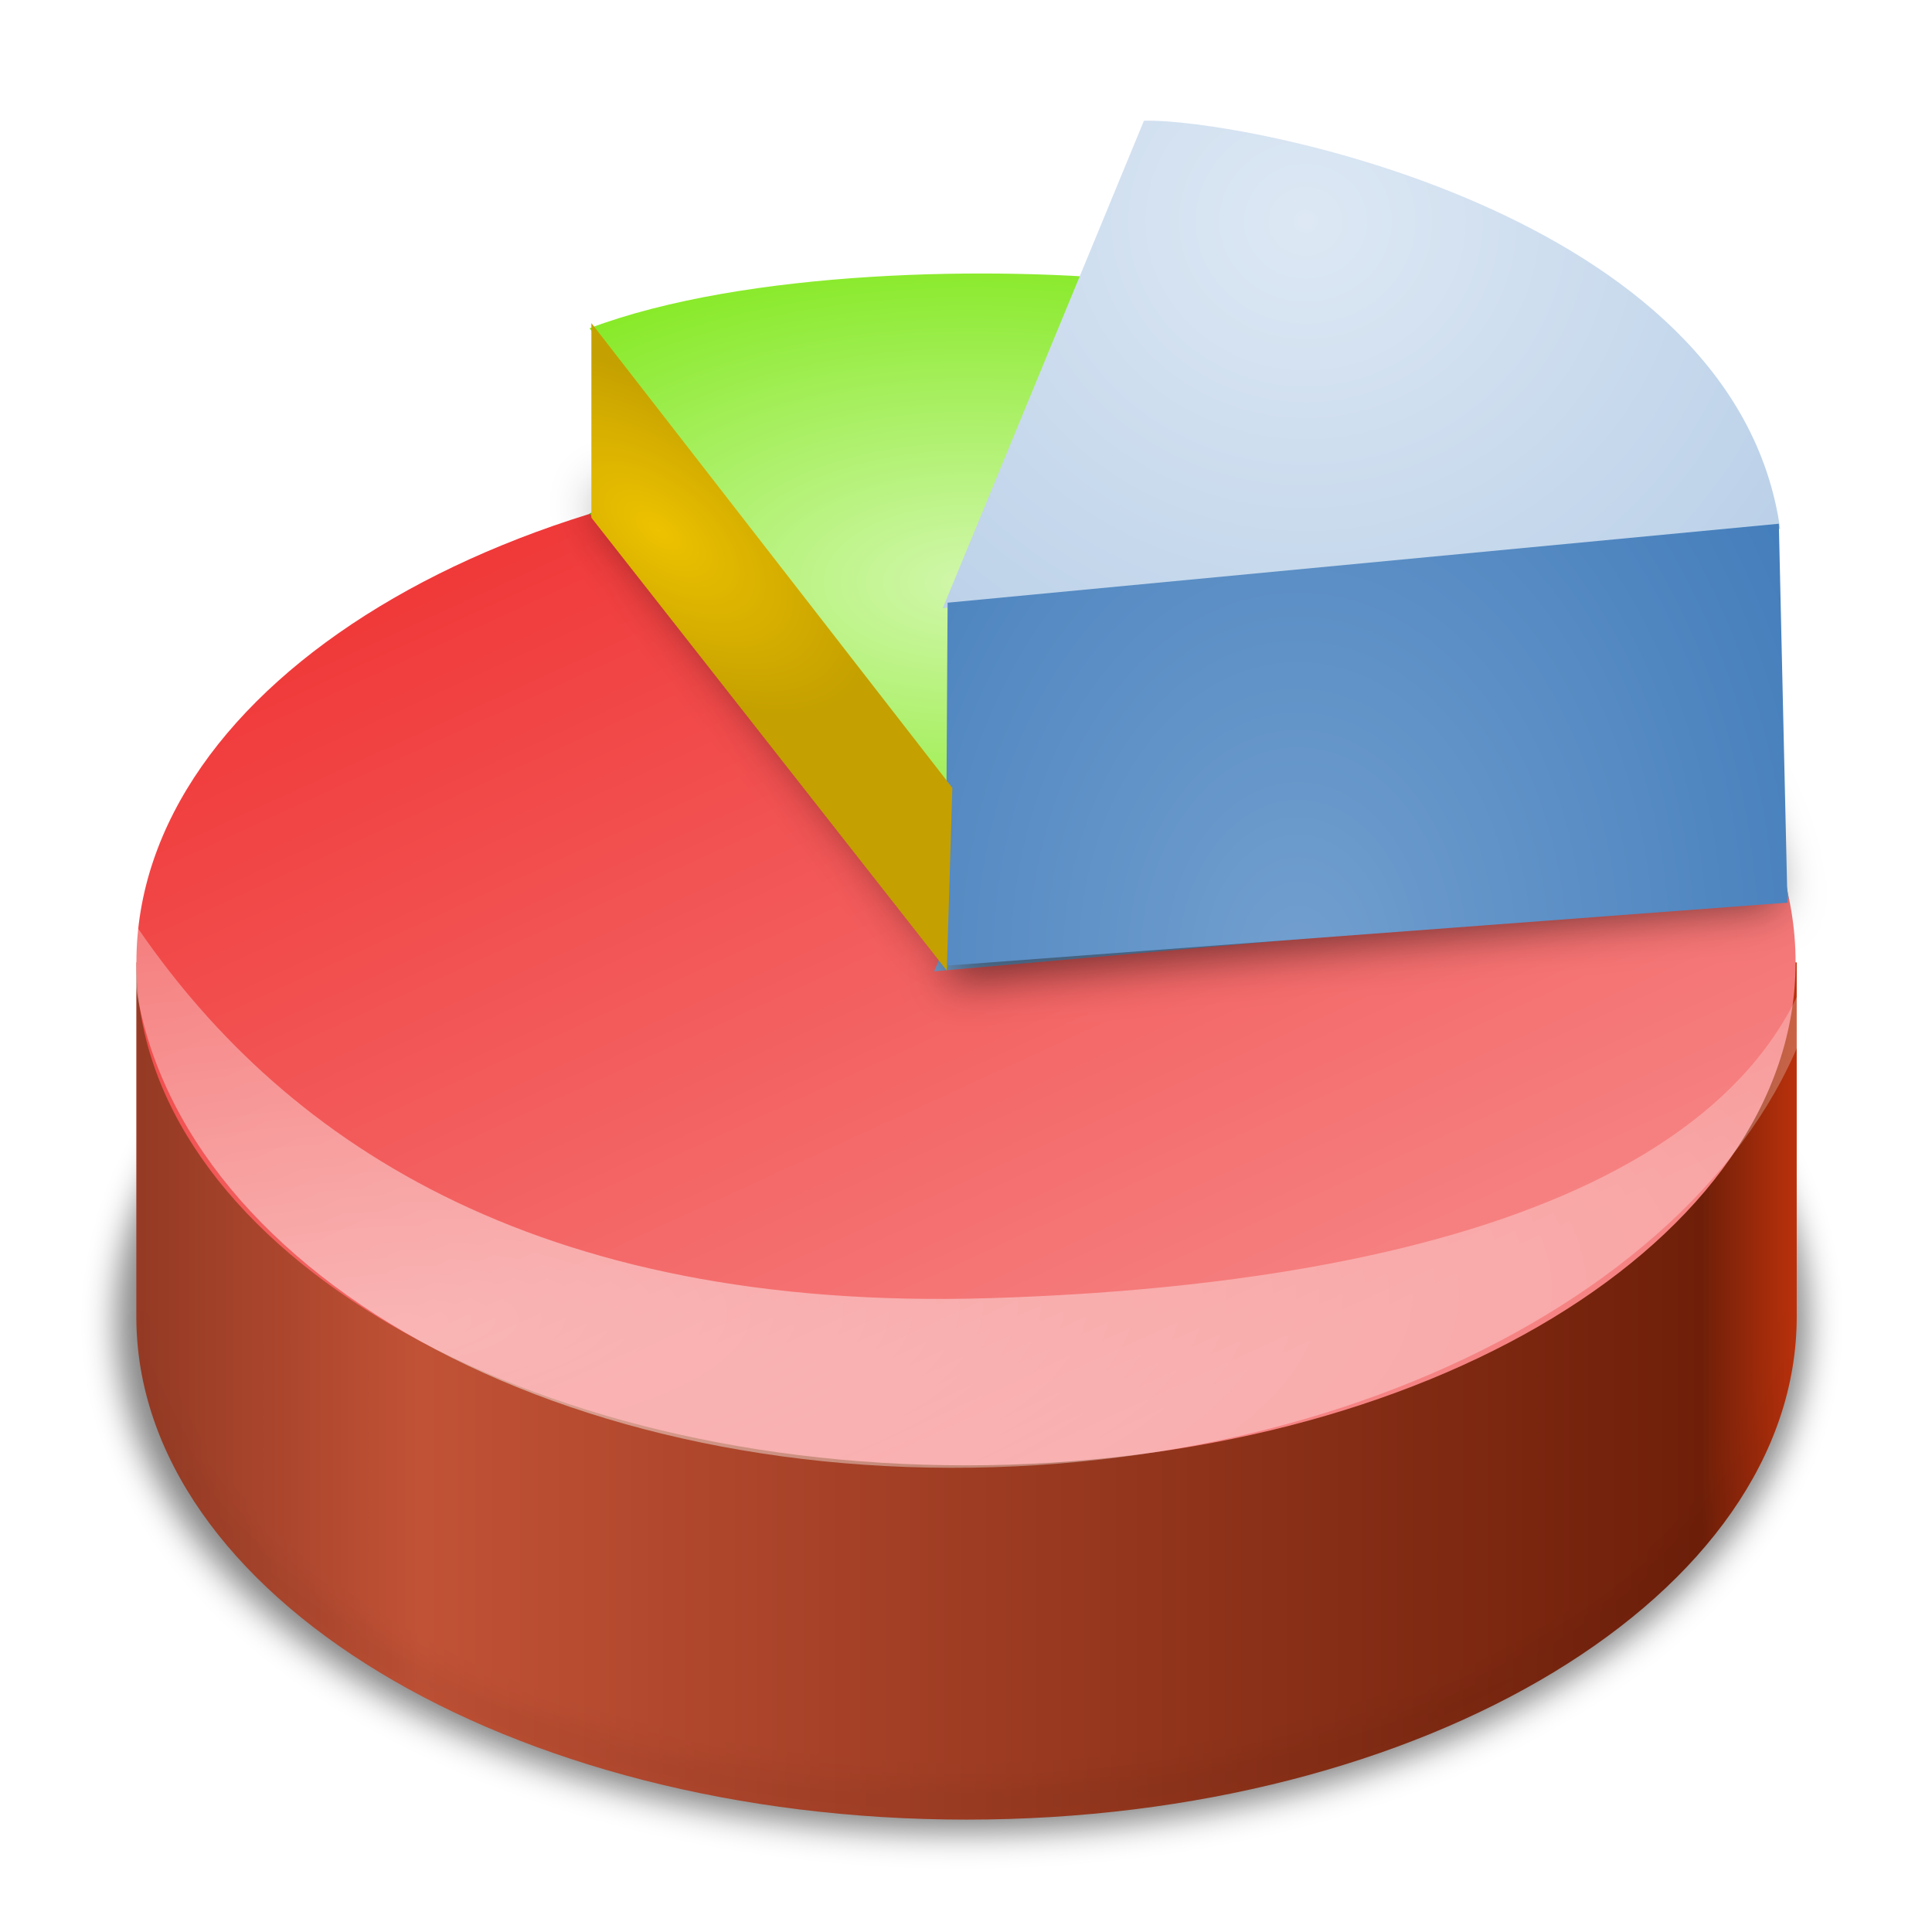
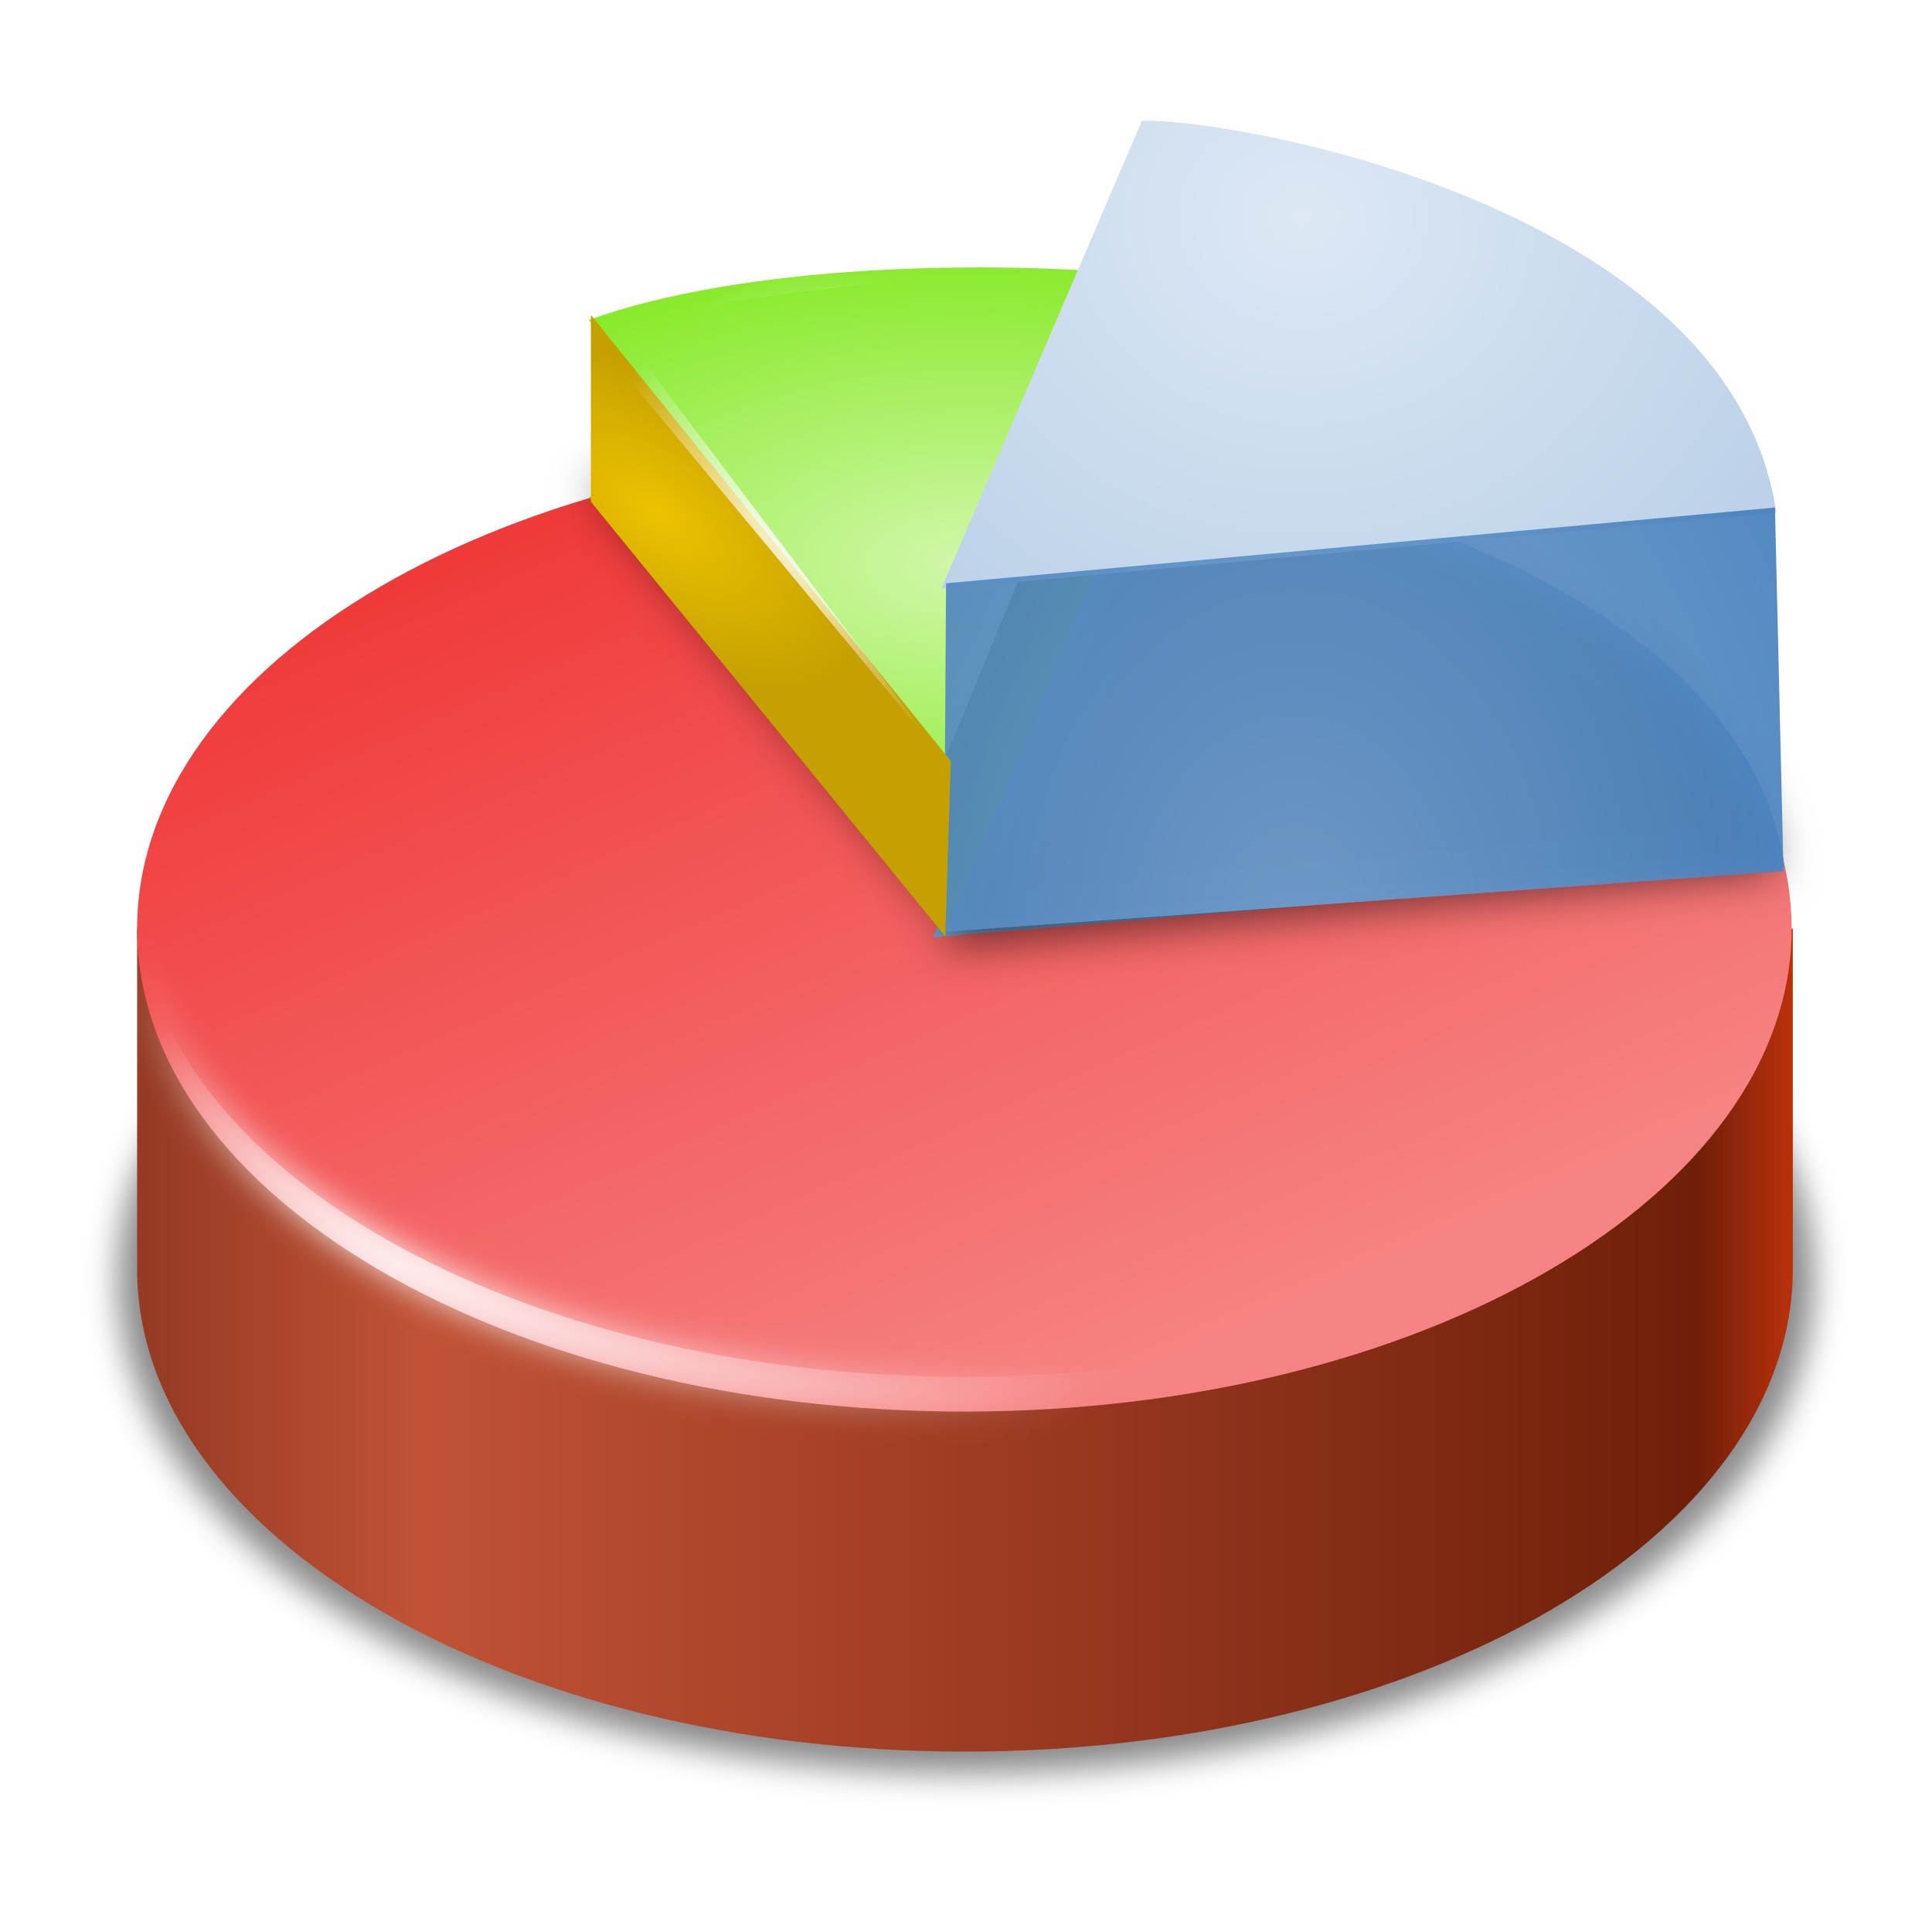
<svg xmlns="http://www.w3.org/2000/svg" xmlns:xlink="http://www.w3.org/1999/xlink" width="22" height="22" id="svg2" version="1.1">
  <defs id="defs4">
    <linearGradient y2="98.883" x2="118.348" y1="81.176" x1="106.025" gradientUnits="userSpaceOnUse" id="linearGradient17659-4">
      <stop id="stop17661-0" style="stop-color:#da4522;stop-opacity:1;" offset="0" />
      <stop offset="0.025" style="stop-color:#953a24;stop-opacity:1;" id="stop17667-4" />
      <stop offset="0.19" style="stop-color:#c15236;stop-opacity:1;" id="stop17665-75" />
      <stop id="stop17669-0" style="stop-color:#6f1f09;stop-opacity:1" offset="0.944" />
      <stop id="stop17663-8" style="stop-color:#ba310b;stop-opacity:1" offset="1" />
    </linearGradient>
    <linearGradient id="linearGradient5257-3">
      <stop style="stop-color:#ef2929;stop-opacity:1;" offset="0" id="stop5259-87" />
      <stop style="stop-color:#f68383;stop-opacity:1;" offset="1" id="stop5261-1" />
    </linearGradient>
    <linearGradient id="linearGradient17864-9">
      <stop style="stop-color:#d1f7ab;stop-opacity:1;" offset="0" id="stop17866-9" />
      <stop style="stop-color:#85e923;stop-opacity:1;" offset="1" id="stop17868-41" />
    </linearGradient>
    <linearGradient id="linearGradient17317-98">
      <stop style="stop-color:#dde8f4;stop-opacity:1;" offset="0" id="stop17319-1" />
      <stop style="stop-color:#bad0e8;stop-opacity:1;" offset="1" id="stop17321-6" />
    </linearGradient>
    <linearGradient id="linearGradient17325-1">
      <stop style="stop-color:#729fcf;stop-opacity:1;" offset="0" id="stop17327-8" />
      <stop style="stop-color:#3f7ab9;stop-opacity:1;" offset="1" id="stop17329-8" />
    </linearGradient>
    <linearGradient id="linearGradient17339-7">
      <stop id="stop17341-6" offset="0" style="stop-color:#729fcf;stop-opacity:0;" />
      <stop id="stop17343-4" offset="1" style="stop-color:#3f7ab9;stop-opacity:1;" />
    </linearGradient>
    <linearGradient id="linearGradient17767-1">
      <stop id="stop17771-8" offset="0" style="stop-color:#edc200;stop-opacity:1;" />
      <stop id="stop17769-4" offset="1" style="stop-color:#c4a000;stop-opacity:1;" />
    </linearGradient>
    <linearGradient y2="98.883" x2="118.348" y1="81.176" x1="106.025" gradientUnits="userSpaceOnUse" id="linearGradient17659-4-4">
      <stop id="stop17661-0-5" style="stop-color:#da4522;stop-opacity:1;" offset="0" />
      <stop offset="0.025" style="stop-color:#953a24;stop-opacity:1;" id="stop17667-4-2" />
      <stop offset="0.19" style="stop-color:#c15236;stop-opacity:1;" id="stop17665-75-0" />
      <stop id="stop17669-0-2" style="stop-color:#6f1f09;stop-opacity:1" offset="0.944" />
      <stop id="stop17663-8-2" style="stop-color:#ba310b;stop-opacity:1" offset="1" />
    </linearGradient>
    <linearGradient id="linearGradient5257-3-4">
      <stop style="stop-color:#ef2929;stop-opacity:1;" offset="0" id="stop5259-87-7" />
      <stop style="stop-color:#f68383;stop-opacity:1;" offset="1" id="stop5261-1-9" />
    </linearGradient>
    <linearGradient id="linearGradient17864-9-9">
      <stop style="stop-color:#d1f7ab;stop-opacity:1;" offset="0" id="stop17866-9-5" />
      <stop style="stop-color:#85e923;stop-opacity:1;" offset="1" id="stop17868-41-4" />
    </linearGradient>
    <linearGradient id="linearGradient17317-98-6">
      <stop style="stop-color:#dde8f4;stop-opacity:1;" offset="0" id="stop17319-1-0" />
      <stop style="stop-color:#bad0e8;stop-opacity:1;" offset="1" id="stop17321-6-9" />
    </linearGradient>
    <linearGradient id="linearGradient17325-1-6">
      <stop style="stop-color:#729fcf;stop-opacity:1;" offset="0" id="stop17327-8-0" />
      <stop style="stop-color:#3f7ab9;stop-opacity:1;" offset="1" id="stop17329-8-6" />
    </linearGradient>
    <linearGradient id="linearGradient17339-7-9">
      <stop id="stop17341-6-2" offset="0" style="stop-color:#729fcf;stop-opacity:0;" />
      <stop id="stop17343-4-5" offset="1" style="stop-color:#3f7ab9;stop-opacity:1;" />
    </linearGradient>
    <linearGradient id="linearGradient17767-1-0">
      <stop id="stop17771-8-6" offset="0" style="stop-color:#edc200;stop-opacity:1;" />
      <stop id="stop17769-4-4" offset="1" style="stop-color:#c4a000;stop-opacity:1;" />
    </linearGradient>
    <linearGradient y2="98.883" x2="118.348" y1="81.176" x1="106.025" gradientUnits="userSpaceOnUse" id="linearGradient17659-4-4-7">
      <stop id="stop17661-0-5-4" style="stop-color:#da4522;stop-opacity:1;" offset="0" />
      <stop offset="0.025" style="stop-color:#953a24;stop-opacity:1;" id="stop17667-4-2-0" />
      <stop offset="0.19" style="stop-color:#c15236;stop-opacity:1;" id="stop17665-75-0-9" />
      <stop id="stop17669-0-2-6" style="stop-color:#6f1f09;stop-opacity:1" offset="0.944" />
      <stop id="stop17663-8-2-6" style="stop-color:#ba310b;stop-opacity:1" offset="1" />
    </linearGradient>
    <linearGradient id="linearGradient5257-3-4-2">
      <stop style="stop-color:#ef2929;stop-opacity:1;" offset="0" id="stop5259-87-7-3" />
      <stop style="stop-color:#f68383;stop-opacity:1;" offset="1" id="stop5261-1-9-9" />
    </linearGradient>
    <linearGradient id="linearGradient17864-9-9-0">
      <stop style="stop-color:#d1f7ab;stop-opacity:1;" offset="0" id="stop17866-9-5-1" />
      <stop style="stop-color:#85e923;stop-opacity:1;" offset="1" id="stop17868-41-4-3" />
    </linearGradient>
    <linearGradient id="linearGradient17317-98-6-2">
      <stop style="stop-color:#dde8f4;stop-opacity:1;" offset="0" id="stop17319-1-0-9" />
      <stop style="stop-color:#bad0e8;stop-opacity:1;" offset="1" id="stop17321-6-9-5" />
    </linearGradient>
    <linearGradient id="linearGradient17325-1-6-3">
      <stop style="stop-color:#729fcf;stop-opacity:1;" offset="0" id="stop17327-8-0-3" />
      <stop style="stop-color:#3f7ab9;stop-opacity:1;" offset="1" id="stop17329-8-6-7" />
    </linearGradient>
    <linearGradient id="linearGradient17339-7-9-0">
      <stop id="stop17341-6-2-7" offset="0" style="stop-color:#729fcf;stop-opacity:0;" />
      <stop id="stop17343-4-5-0" offset="1" style="stop-color:#3f7ab9;stop-opacity:1;" />
    </linearGradient>
    <linearGradient id="linearGradient17767-1-0-8">
      <stop id="stop17771-8-6-5" offset="0" style="stop-color:#edc200;stop-opacity:1;" />
      <stop id="stop17769-4-4-4" offset="1" style="stop-color:#c4a000;stop-opacity:1;" />
    </linearGradient>
-     <filter color-interpolation-filters="sRGB" id="filter17179-3-3-5">
-       <feGaussianBlur stdDeviation="1.88" id="feGaussianBlur17181-8-3-6" />
-     </filter>
    <linearGradient xlink:href="#linearGradient17659-7-6-1" id="linearGradient6157" gradientUnits="userSpaceOnUse" gradientTransform="matrix(0.5506096,0,0,0.5302081,246.5222,134.084)" x1="92.067" y1="96.875" x2="130.4" y2="96.875" />
    <linearGradient y2="98.883" x2="118.348" y1="81.176" x1="106.025" gradientUnits="userSpaceOnUse" id="linearGradient17659-7-6-1">
      <stop id="stop17661-8-4-5" style="stop-color:#da4522;stop-opacity:1;" offset="0" />
      <stop offset="0.025" style="stop-color:#953a24;stop-opacity:1;" id="stop17667-7-0-2" />
      <stop offset="0.19" style="stop-color:#c15236;stop-opacity:1;" id="stop17665-7-6-9" />
      <stop id="stop17669-1-7-1" style="stop-color:#6f1f09;stop-opacity:1" offset="0.944" />
      <stop id="stop17663-6-1-7" style="stop-color:#ba310b;stop-opacity:1" offset="1" />
    </linearGradient>
    <linearGradient xlink:href="#linearGradient5257-5-8-9" id="linearGradient6154" gradientUnits="userSpaceOnUse" gradientTransform="matrix(0.550208,0,0,0.5302081,246.5596,134.084)" x1="104.879" y1="69.007" x2="117.905" y2="96.292" />
    <linearGradient id="linearGradient5257-5-8-9">
      <stop style="stop-color:#ef2929;stop-opacity:1;" offset="0" id="stop5259-8-8-1" />
      <stop style="stop-color:#f68383;stop-opacity:1;" offset="1" id="stop5261-4-5-2" />
    </linearGradient>
-     <filter color-interpolation-filters="sRGB" id="filter17435-9-7-7">
-       <feGaussianBlur stdDeviation="2.451" id="feGaussianBlur17437-5-3-2" />
-     </filter>
-     <filter color-interpolation-filters="sRGB" id="filter17922-7-7-2">
-       <feGaussianBlur stdDeviation="2.676" id="feGaussianBlur17924-6-3-5" />
-     </filter>
    <radialGradient xlink:href="#linearGradient17864-3-1-8" id="radialGradient6144" gradientUnits="userSpaceOnUse" gradientTransform="matrix(0.2449309,0,0,0.1291233,276.7174,164.4662)" cx="127.98" cy="83.405" fx="127.98" fy="83.405" r="32.413" />
    <linearGradient id="linearGradient17864-3-1-8">
      <stop style="stop-color:#d1f7ab;stop-opacity:1;" offset="0" id="stop17866-3-1-8" />
      <stop style="stop-color:#85e923;stop-opacity:1;" offset="1" id="stop17868-4-0-2" />
    </linearGradient>
    <radialGradient xlink:href="#linearGradient17317-9-7-0" id="radialGradient6141" gradientUnits="userSpaceOnUse" gradientTransform="matrix(0.147604,0,0,0.1375823,287.5822,166.7356)" cx="166.913" cy="29.17" fx="166.913" fy="29.17" r="49.727" />
    <linearGradient id="linearGradient17317-9-7-0">
      <stop style="stop-color:#dde8f4;stop-opacity:1;" offset="0" id="stop17319-6-5-2" />
      <stop style="stop-color:#bad0e8;stop-opacity:1;" offset="1" id="stop17321-4-8-6" />
    </linearGradient>
    <radialGradient xlink:href="#linearGradient17325-8-0-5" id="radialGradient6138" gradientUnits="userSpaceOnUse" gradientTransform="matrix(0.1633241,0,0,0.2258315,285.01,146.2345)" cx="166" cy="149.5" fx="166" fy="149.5" r="49" />
    <linearGradient id="linearGradient17325-8-0-5">
      <stop style="stop-color:#729fcf;stop-opacity:1;" offset="0" id="stop17327-6-2-5" />
      <stop style="stop-color:#3f7ab9;stop-opacity:1;" offset="1" id="stop17329-2-4-8" />
    </linearGradient>
-     <filter color-interpolation-filters="sRGB" id="filter17725-6-3-7">
-       <feGaussianBlur stdDeviation="1.476" id="feGaussianBlur17727-5-8-5" />
-     </filter>
    <radialGradient xlink:href="#linearGradient17767-8-8-9" id="radialGradient6121" gradientUnits="userSpaceOnUse" gradientTransform="matrix(0.1203721,0.09104843,-0.04299902,0.06266661,296.6827,161.1104)" cx="91.57" cy="82.041" fx="91.57" fy="82.041" r="20.86" />
    <linearGradient id="linearGradient17767-8-8-9">
      <stop id="stop17771-2-4-1" offset="0" style="stop-color:#edc200;stop-opacity:1;" />
      <stop id="stop17769-3-1-3" offset="1" style="stop-color:#c4a000;stop-opacity:1;" />
    </linearGradient>
    <radialGradient xlink:href="#linearGradient17039-3-7-98-4" id="radialGradient6108" gradientUnits="userSpaceOnUse" gradientTransform="matrix(0.3809419,-0.01176371,0.00313628,0.128796,279.1225,160.1886)" cx="55.641" cy="193.295" fx="55.641" fy="193.295" r="96.547" />
    <linearGradient id="linearGradient17039-3-7-98-4">
      <stop id="stop17041-0-1-6-1" offset="0" style="stop-color:#ffffff;stop-opacity:1;" />
      <stop id="stop17043-1-0-3-4" offset="1" style="stop-color:#ffffff;stop-opacity:0;" />
    </linearGradient>
    <radialGradient r="96.547" fy="193.295" fx="55.641" cy="193.295" cx="55.641" gradientTransform="matrix(0.3809419,-0.01176371,0.00313628,0.128796,279.1225,160.1886)" gradientUnits="userSpaceOnUse" id="radialGradient4277" xlink:href="#linearGradient17039-3-7-98-4" />
    <filter color-interpolation-filters="sRGB" id="filter17179-3-3-5-8">
      <feGaussianBlur stdDeviation="1.88" id="feGaussianBlur17181-8-3-6-3" />
    </filter>
    <linearGradient xlink:href="#linearGradient17659-7-6-1-5" id="linearGradient6157-5" gradientUnits="userSpaceOnUse" gradientTransform="matrix(0.5506096,0,0,0.5302081,246.5222,134.084)" x1="92.067" y1="96.875" x2="130.4" y2="96.875" />
    <linearGradient y2="98.883" x2="118.348" y1="81.176" x1="106.025" gradientUnits="userSpaceOnUse" id="linearGradient17659-7-6-1-5">
      <stop id="stop17661-8-4-5-9" style="stop-color:#da4522;stop-opacity:1;" offset="0" />
      <stop offset="0.025" style="stop-color:#953a24;stop-opacity:1;" id="stop17667-7-0-2-2" />
      <stop offset="0.19" style="stop-color:#c15236;stop-opacity:1;" id="stop17665-7-6-9-5" />
      <stop id="stop17669-1-7-1-0" style="stop-color:#6f1f09;stop-opacity:1" offset="0.944" />
      <stop id="stop17663-6-1-7-6" style="stop-color:#ba310b;stop-opacity:1" offset="1" />
    </linearGradient>
    <linearGradient xlink:href="#linearGradient5257-5-8-9-7" id="linearGradient6154-2" gradientUnits="userSpaceOnUse" gradientTransform="matrix(0.550208,0,0,0.5302081,246.5596,134.084)" x1="104.879" y1="69.007" x2="117.905" y2="96.292" />
    <linearGradient id="linearGradient5257-5-8-9-7">
      <stop style="stop-color:#ef2929;stop-opacity:1;" offset="0" id="stop5259-8-8-1-7" />
      <stop style="stop-color:#f68383;stop-opacity:1;" offset="1" id="stop5261-4-5-2-7" />
    </linearGradient>
    <filter color-interpolation-filters="sRGB" id="filter17435-9-7-7-7">
      <feGaussianBlur stdDeviation="2.451" id="feGaussianBlur17437-5-3-2-7" />
    </filter>
    <filter color-interpolation-filters="sRGB" id="filter17922-7-7-2-3">
      <feGaussianBlur stdDeviation="2.676" id="feGaussianBlur17924-6-3-5-9" />
    </filter>
    <radialGradient xlink:href="#linearGradient17864-3-1-8-9" id="radialGradient6144-3" gradientUnits="userSpaceOnUse" gradientTransform="matrix(0.2449309,0,0,0.1291233,276.7174,164.4662)" cx="127.98" cy="83.405" fx="127.98" fy="83.405" r="32.413" />
    <linearGradient id="linearGradient17864-3-1-8-9">
      <stop style="stop-color:#d1f7ab;stop-opacity:1;" offset="0" id="stop17866-3-1-8-4" />
      <stop style="stop-color:#85e923;stop-opacity:1;" offset="1" id="stop17868-4-0-2-8" />
    </linearGradient>
    <radialGradient xlink:href="#linearGradient17317-9-7-0-0" id="radialGradient6141-1" gradientUnits="userSpaceOnUse" gradientTransform="matrix(0.147604,0,0,0.1375823,287.5822,166.7356)" cx="166.913" cy="29.17" fx="166.913" fy="29.17" r="49.727" />
    <linearGradient id="linearGradient17317-9-7-0-0">
      <stop style="stop-color:#dde8f4;stop-opacity:1;" offset="0" id="stop17319-6-5-2-0" />
      <stop style="stop-color:#bad0e8;stop-opacity:1;" offset="1" id="stop17321-4-8-6-3" />
    </linearGradient>
    <radialGradient xlink:href="#linearGradient17325-8-0-5-2" id="radialGradient6138-1" gradientUnits="userSpaceOnUse" gradientTransform="matrix(0.1633241,0,0,0.2258315,285.01,146.2345)" cx="166" cy="149.5" fx="166" fy="149.5" r="49" />
    <linearGradient id="linearGradient17325-8-0-5-2">
      <stop style="stop-color:#729fcf;stop-opacity:1;" offset="0" id="stop17327-6-2-5-9" />
      <stop style="stop-color:#3f7ab9;stop-opacity:1;" offset="1" id="stop17329-2-4-8-7" />
    </linearGradient>
    <filter color-interpolation-filters="sRGB" id="filter17725-6-3-7-1">
      <feGaussianBlur stdDeviation="1.476" id="feGaussianBlur17727-5-8-5-4" />
    </filter>
    <radialGradient xlink:href="#linearGradient17767-8-8-9-7" id="radialGradient6121-6" gradientUnits="userSpaceOnUse" gradientTransform="matrix(0.1203721,0.09104843,-0.04299902,0.06266661,296.6827,161.1104)" cx="91.57" cy="82.041" fx="91.57" fy="82.041" r="20.86" />
    <linearGradient id="linearGradient17767-8-8-9-7">
      <stop id="stop17771-2-4-1-1" offset="0" style="stop-color:#edc200;stop-opacity:1;" />
      <stop id="stop17769-3-1-3-1" offset="1" style="stop-color:#c4a000;stop-opacity:1;" />
    </linearGradient>
    <radialGradient r="96.547" fy="193.295" fx="55.641" cy="193.295" cx="55.641" gradientTransform="matrix(0.3809419,-0.01176371,0.00313628,0.128796,279.1225,160.1886)" gradientUnits="userSpaceOnUse" id="radialGradient6241" xlink:href="#linearGradient17039-3-7-98-4-3" />
    <linearGradient id="linearGradient17039-3-7-98-4-3">
      <stop id="stop17041-0-1-6-1-8" offset="0" style="stop-color:#ffffff;stop-opacity:1;" />
      <stop id="stop17043-1-0-3-4-9" offset="1" style="stop-color:#ffffff;stop-opacity:0;" />
    </linearGradient>
    <radialGradient r="96.547" fy="193.295" fx="55.641" cy="193.295" cx="55.641" gradientTransform="matrix(0.3809419,-0.01176371,0.00313628,0.128796,279.1225,160.1886)" gradientUnits="userSpaceOnUse" id="radialGradient4343" xlink:href="#linearGradient17039-3-7-98-4-3" />
+     <filter color-interpolation-filters="sRGB" id="filter17179-8-4-0-9-2">
+       <feGaussianBlur stdDeviation="1.88" id="feGaussianBlur17181-6-0-7-0-0" />
+     </filter>
+     <linearGradient xlink:href="#linearGradient17659-4-5-2-0-6" id="linearGradient6491-9" gradientUnits="userSpaceOnUse" gradientTransform="matrix(0.5490468,0,0,0.5089862,246.6771,135.5015)" x1="92.067" y1="96.875" x2="130.4" y2="96.875" />
+     <linearGradient y2="98.883" x2="118.348" y1="81.176" x1="106.025" gradientUnits="userSpaceOnUse" id="linearGradient17659-4-5-2-0-6">
+       <stop id="stop17661-0-8-7-6-3" style="stop-color:#da4522;stop-opacity:1;" offset="0" />
+       <stop offset="0.025" style="stop-color:#953a24;stop-opacity:1;" id="stop17667-4-5-9-4-8" />
+       <stop offset="0.19" style="stop-color:#c15236;stop-opacity:1;" id="stop17665-75-4-7-6-9" />
+       <stop id="stop17669-0-1-0-0-0" style="stop-color:#6f1f09;stop-opacity:1" offset="0.944" />
+       <stop id="stop17663-8-7-5-8-9" style="stop-color:#ba310b;stop-opacity:1" offset="1" />
+     </linearGradient>
+     <linearGradient xlink:href="#linearGradient5257-3-0-1-4-1" id="linearGradient6488-9" gradientUnits="userSpaceOnUse" gradientTransform="matrix(0.5486464,0,0,0.5089862,246.7143,135.5015)" x1="104.879" y1="69.007" x2="117.905" y2="96.292" />
+     <linearGradient id="linearGradient5257-3-0-1-4-1">
+       <stop style="stop-color:#ef2929;stop-opacity:1;" offset="0" id="stop5259-87-2-8-3-3" />
+       <stop style="stop-color:#f68383;stop-opacity:1;" offset="1" id="stop5261-1-8-2-3-8" />
+     </linearGradient>
+     <radialGradient xlink:href="#linearGradient17039-7-5-8-1-3" id="radialGradient6419-1" gradientUnits="userSpaceOnUse" gradientTransform="matrix(0.8135621,0.2110374,-0.0750951,0.2894962,28.77986,89.43275)" cx="59.141" cy="179.921" fx="59.141" fy="179.921" r="96.547" />
+     <linearGradient id="linearGradient17039-7-5-8-1-3">
+       <stop style="stop-color:#ffffff;stop-opacity:1;" offset="0" id="stop17041-00-2-8-5-0" />
+       <stop style="stop-color:#ffffff;stop-opacity:0;" offset="1" id="stop17043-2-7-9-7-1" />
+     </linearGradient>
+     <filter color-interpolation-filters="sRGB" id="filter17525-5-2-8-1-9">
+       <feGaussianBlur stdDeviation="1.844" id="feGaussianBlur17527-7-8-1-1-4" />
+     </filter>
+     <filter color-interpolation-filters="sRGB" id="filter17435-7-8-7-2-9">
+       <feGaussianBlur stdDeviation="2.451" id="feGaussianBlur17437-3-8-0-3-0" />
+     </filter>
+     <filter color-interpolation-filters="sRGB" id="filter17922-9-0-6-8-2">
+       <feGaussianBlur stdDeviation="2.676" id="feGaussianBlur17924-7-4-2-1-7" />
+     </filter>
+     <radialGradient xlink:href="#linearGradient17864-9-5-7-7-1" id="radialGradient6479-8" gradientUnits="userSpaceOnUse" gradientTransform="matrix(0.2442357,0,0,0.1239551,276.7866,164.6677)" cx="127.98" cy="83.405" fx="127.98" fy="83.405" r="32.413" />
+     <linearGradient id="linearGradient17864-9-5-7-7-1">
+       <stop style="stop-color:#d1f7ab;stop-opacity:1;" offset="0" id="stop17866-9-8-1-2-7" />
+       <stop style="stop-color:#85e923;stop-opacity:1;" offset="1" id="stop17868-41-8-0-2-4" />
+     </linearGradient>
+     <radialGradient xlink:href="#linearGradient17317-98-8-9-2-4" id="radialGradient6476-2" gradientUnits="userSpaceOnUse" gradientTransform="matrix(0.147185,0,0,0.1320755,287.6206,166.8463)" cx="166.913" cy="29.17" fx="166.913" fy="29.17" r="49.727" />
+     <linearGradient id="linearGradient17317-98-8-9-2-4">
+       <stop style="stop-color:#dde8f4;stop-opacity:1;" offset="0" id="stop17319-1-06-3-8-9" />
+       <stop style="stop-color:#bad0e8;stop-opacity:1;" offset="1" id="stop17321-6-97-2-4-1" />
+     </linearGradient>
+     <radialGradient xlink:href="#linearGradient17325-1-1-8-0-1" id="radialGradient6473-8" gradientUnits="userSpaceOnUse" gradientTransform="matrix(0.1628605,0,0,0.2167925,285.0556,147.1658)" cx="166" cy="149.5" fx="166" fy="149.5" r="49" />
+     <linearGradient id="linearGradient17325-1-1-8-0-1">
+       <stop style="stop-color:#729fcf;stop-opacity:1;" offset="0" id="stop17327-8-6-2-2-0" />
+       <stop style="stop-color:#3f7ab9;stop-opacity:1;" offset="1" id="stop17329-8-5-1-5-4" />
+     </linearGradient>
+     <radialGradient xlink:href="#linearGradient17039-7-5-8-1-3" id="radialGradient6463-4" gradientUnits="userSpaceOnUse" gradientTransform="matrix(0.1064331,0,0,0.03217484,294.8741,177.5526)" cx="55.641" cy="193.295" fx="55.641" fy="193.295" r="96.547" />
+     <radialGradient xlink:href="#linearGradient17767-1-7-9-2-5" id="radialGradient6454-9" gradientUnits="userSpaceOnUse" gradientTransform="matrix(0.1200305,0.08740416,-0.04287698,0.06015834,296.6952,161.4462)" cx="91.57" cy="82.041" fx="91.57" fy="82.041" r="20.86" />
+     <linearGradient id="linearGradient17767-1-7-9-2-5">
+       <stop id="stop17771-8-5-4-7-7" offset="0" style="stop-color:#edc200;stop-opacity:1;" />
+       <stop id="stop17769-4-49-6-1-8" offset="1" style="stop-color:#c4a000;stop-opacity:1;" />
+     </linearGradient>
+     <radialGradient xlink:href="#linearGradient17790-26-22-7-6-0" id="radialGradient6451-6" gradientUnits="userSpaceOnUse" gradientTransform="matrix(0.1064331,0,0,0.1133219,294.4226,165.6884)" cx="110.625" cy="76.691" fx="110.625" fy="76.691" r="26.875" />
+     <linearGradient id="linearGradient17790-26-22-7-6-0">
+       <stop style="stop-color:#ffffff;stop-opacity:1;" offset="0" id="stop17792-7-4-6-5-4" />
+       <stop style="stop-color:#ffffff;stop-opacity:0;" offset="1" id="stop17794-3-5-3-5-6" />
+     </linearGradient>
  </defs>
-   <g id="layer1" transform="translate(-1941.743,-891.779)">
-     <g transform="matrix(0.9166671,0,0,0.9166667,1670.409,737.779)" style="display:inline;enable-background:new" id="g6161-9">
-       <rect y="168" x="296" height="24" width="24" id="rect3986-2-4-6-0" style="opacity:0;fill:#fcaf3e;fill-opacity:0.929;fill-rule:evenodd;stroke:none;display:inline;enable-background:new" />
-       <path style="opacity:0.465;color:#000000;fill:#000000;fill-opacity:1;fill-rule:evenodd;stroke:none;stroke-width:3;marker:none;visibility:visible;display:inline;overflow:visible;filter:url(#filter17179-3-3-5-8);enable-background:accumulate" id="path17141-9-0-0-8" d="m 225.567,202.613 c 0,32.218 -45.43,58.336 -101.47,58.336 -56.04,0 -101.47,-26.118 -101.47,-58.336 0,-32.218 45.43,-58.336 101.47,-58.336 56.04,0 101.47,26.118 101.47,58.336 z" transform="matrix(0.1035803,0,0,0.1087525,295.0971,162.3803)" />
-       <path id="path12964-9-9-1-8" d="m 317.966,179.954 c -1.182,-2.662 -5.191,-4.622 -9.958,-4.622 -4.767,0 -7.191,1.494 -8.374,4.157 l -1.94,0.466 0,4.401 c 0,3.451 4.618,6.248 10.313,6.248 5.696,0 10.313,-2.797 10.313,-6.248 l 0,-4.401 -0.355,0 0,0 z" style="fill:url(#linearGradient6157-5);fill-opacity:1;fill-rule:nonzero;stroke:none;display:inline" />
-       <path id="path12971-8-0-2-8" d="m 318.306,179.954 c 0,3.452 -4.614,6.249 -10.305,6.249 -5.692,0 -10.306,-2.797 -10.306,-6.249 0,-3.452 4.615,-6.249 10.306,-6.249 5.692,0 10.305,2.797 10.305,6.249 l 0,0 z" style="fill:url(#linearGradient6154-2);fill-opacity:1;fill-rule:nonzero;stroke:none;display:inline" />
-       <path id="path12985-3-6-7-5" d="m 318.221,179.165 c -0.555,-3.958 -6.84,-5.218 -8.01,-5.182 l -2.606,6.083 10.188,-0.901 0.427,-5e-5 z" style="fill:#729fcf;fill-rule:nonzero;stroke:none;display:inline" />
-       <path id="path12999-0-4-5-8" d="m 307.768,180.027 -4.445,-5.65 c 1.936,-0.731 5.07,-0.778 6.919,-0.58 l -2.474,6.23 z" style="fill:#73d216;fill-rule:nonzero;stroke:none;display:inline" />
-       <path transform="matrix(0.106736,0,0,0.1120658,294.4036,166.6605)" id="path17349-1-5-0-3" d="M 222.14,112.083 C 216.945,76.768 159.059,66.524 148.1,66.845 l -23.414,54.031 97.455,-8.793 z" style="opacity:0.524;fill:#000000;fill-opacity:1;fill-rule:nonzero;stroke:none;display:inline;filter:url(#filter17435-9-7-7-7)" />
-       <path transform="matrix(0.106736,0,0,0.1120658,294.4036,166.6605)" id="path17872-4-7-6-5" d="M 125.214,117.763 83.567,67.345 C 101.707,60.823 131.069,60.405 148.393,62.173 l -23.179,55.591 z" style="opacity:0.465;fill:#000000;fill-opacity:1;fill-rule:nonzero;stroke:none;display:inline;filter:url(#filter17922-7-7-2-3)" />
-       <path style="fill:url(#radialGradient6144-3);fill-opacity:1;fill-rule:nonzero;stroke:none;display:inline" d="m 307.768,177.728 -4.445,-5.65 c 1.936,-0.731 5.07,-0.778 6.919,-0.58 l -2.474,6.23 z" id="path17763-7-8-2-1" />
-       <path style="fill:url(#radialGradient6141-1);fill-opacity:1;fill-rule:nonzero;stroke:none;display:inline" d="m 318.114,174.57 c -0.555,-3.958 -6.733,-5.106 -7.903,-5.07 l -2.499,6.055 10.402,-0.985 z" id="path17303-5-6-4-2" />
-       <path id="path17305-7-5-5-9" d="m 307.772,175.486 -0.027,4.511 10.46,-0.784 -0.107,-4.707 -10.327,0.981 z" style="color:#000000;fill:url(#radialGradient6138-1);fill-opacity:1;fill-rule:evenodd;stroke:none;stroke-width:3;marker:none;visibility:visible;display:inline;overflow:visible;enable-background:accumulate" />
-       <path transform="matrix(0.106736,0,0,0.1120658,294.4036,166.6605)" id="path17671-0-0-2-9" d="m 30.899,156.089 c -0.041,0.664 -0.062,1.331 -0.062,2 0,30.8 43.236,55.75 96.562,55.75 53.327,0 96.531,-24.95 96.531,-55.75 0,-0.669 -0.022,-1.336 -0.062,-2 -1.823,29.874 -44.301,53.75 -96.469,53.75 -52.168,0 -94.677,-23.876 -96.5,-53.75 z" style="opacity:0.047;fill:#000000;fill-opacity:1;fill-rule:nonzero;stroke:none;display:inline;filter:url(#filter17725-6-3-7-1)" />
-       <path id="path17765-2-2-0-4" d="m 307.762,180.057 -4.415,-5.626 0,-2.417 4.484,5.773 -0.069,2.27 z" style="color:#000000;fill:url(#radialGradient6121-6);fill-opacity:1;fill-rule:evenodd;stroke:none;stroke-width:3;marker:none;visibility:visible;display:inline;overflow:visible;enable-background:accumulate" />
-       <path style="opacity:0.511;fill:url(#radialGradient4343);fill-opacity:1;fill-rule:nonzero;stroke:none" d="m 297.637,179.42 c 0,0 -0.002,0.164 -7.4e-4,0.247 0.091,3.802 4.886,6.737 10.708,6.559 5.822,-0.178 10.465,-3.401 10.374,-7.203 -10e-4,-0.083 -0.005,-0.165 -0.012,-0.247 -0.11,3.693 -4.714,5.176 -10.409,5.35 -5.696,0.174 -8.85,-1.997 -10.659,-4.707 z" id="path96327-2-2" />
+   <g id="layer1" transform="translate(-1937.743,-892.779)">
+     <g transform="matrix(0.9166662,0,0,0.9166667,1666.409,738.779)" style="display:inline;enable-background:new" id="g6510-1">
+       <g id="g6494-7">
+         <path transform="matrix(0.1037912,0,0,0.1053586,295.1198,162.5313)" d="m 225.567,202.613 c 0,32.218 -45.43,58.336 -101.47,58.336 -56.04,0 -101.47,-26.118 -101.47,-58.336 0,-32.218 45.43,-58.336 101.47,-58.336 56.04,0 101.47,26.118 101.47,58.336 z" id="path17141-8-8-4-7-6" style="opacity:0.465;color:#000000;fill:#000000;fill-opacity:1;fill-rule:evenodd;stroke:none;stroke-width:3;marker:none;visibility:visible;display:inline;overflow:visible;filter:url(#filter17179-8-4-0-9-2);enable-background:accumulate" />
+         <path style="fill:url(#linearGradient6491-9);fill-opacity:1;fill-rule:nonzero;stroke:none" d="m 317.918,179.536 c -1.179,-2.556 -5.176,-4.437 -9.93,-4.437 -4.754,0 -7.171,1.435 -8.35,3.99 l -1.934,0.447 0,4.225 c 0,3.313 4.605,5.998 10.284,5.998 5.68,0 10.284,-2.685 10.284,-5.998 l 0,-4.225 -0.354,0 0,0 z" id="path12964-1-9-2-1-4" />
+         <path style="fill:url(#linearGradient6488-9);fill-opacity:1;fill-rule:nonzero;stroke:none" d="m 318.257,179.536 c 0,3.313 -4.6,5.999 -10.276,5.999 -5.676,0 -10.277,-2.685 -10.277,-5.999 0,-3.313 4.601,-5.999 10.277,-5.999 5.676,0 10.276,2.685 10.276,5.999 l 0,0 z" id="path12971-9-4-6-0-8" />
+         <path style="fill:#729fcf;fill-rule:nonzero;stroke:none" d="m 318.172,178.778 c -0.553,-3.799 -6.82,-5.009 -7.987,-4.974 l -2.598,5.84 10.159,-0.865 0.426,-4e-5 z" id="path12985-5-0-4-1-0" />
+         <path style="fill:#73d216;fill-rule:nonzero;stroke:none" d="m 307.75,179.605 -4.433,-5.424 c 1.931,-0.702 5.056,-0.747 6.9,-0.556 l -2.467,5.98 z" id="path12999-5-4-4-4-6" />
+         <path style="fill:url(#radialGradient6419-1);fill-opacity:1;fill-rule:nonzero;stroke:none;filter:url(#filter17525-5-2-8-1-9)" d="m 30.899,116.625 c -0.041,0.664 -0.062,1.331 -0.062,2 0,30.8 43.236,55.75 96.562,55.75 53.327,0 96.531,-24.95 96.531,-55.75 0,-0.669 -0.022,-1.336 -0.062,-2 -1.823,29.874 -44.301,53.75 -96.469,53.75 -52.168,0 -94.677,-23.876 -96.5,-53.75 z" id="path17034-1-9-7-7-1" transform="matrix(0.1064331,0,0,0.1075803,294.4226,166.7742)" />
+         <path style="opacity:0.524;fill:#000000;fill-opacity:1;fill-rule:nonzero;stroke:none;filter:url(#filter17435-7-8-7-2-9)" d="M 222.14,112.083 C 216.945,76.768 159.059,66.524 148.1,66.845 l -23.414,54.031 97.455,-8.793 z" id="path17349-0-2-6-7-4" transform="matrix(0.1064331,0,0,0.1075803,294.4226,166.7742)" />
+         <path style="opacity:0.465;fill:#000000;fill-opacity:1;fill-rule:nonzero;stroke:none;filter:url(#filter17922-9-0-6-8-2)" d="M 125.214,117.763 83.567,67.345 C 101.707,60.823 131.069,60.405 148.393,62.173 l -23.179,55.591 z" id="path17872-0-8-6-0-5" transform="matrix(0.1064331,0,0,0.1075803,294.4226,166.7742)" />
+         <path id="path17763-73-6-0-0-1" d="m 307.75,177.399 -4.433,-5.424 c 1.931,-0.702 5.056,-0.747 6.9,-0.556 l -2.467,5.98 z" style="fill:url(#radialGradient6479-8);fill-opacity:1;fill-rule:nonzero;stroke:none" />
+         <path id="path17303-0-4-7-6-6" d="m 318.066,174.368 c -0.553,-3.799 -6.714,-4.901 -7.88,-4.867 l -2.492,5.813 10.372,-0.946 z" style="fill:url(#radialGradient6476-2);fill-opacity:1;fill-rule:nonzero;stroke:none" />
+         <path style="opacity:0.912;color:#000000;fill:url(#radialGradient6473-8);fill-opacity:1;fill-rule:evenodd;stroke:none;stroke-width:3;marker:none;visibility:visible;display:inline;overflow:visible;enable-background:accumulate" d="m 307.753,175.246 -0.027,4.33 10.43,-0.753 -0.106,-4.518 -10.297,0.941 z" id="path17305-1-8-0-4-3" />
+         <path id="path17493-0-2-3-6-7" d="m 297.711,179.321 c -0.004,0.071 -0.007,0.143 -0.007,0.215 0,3.313 4.602,5.998 10.277,5.998 5.676,0 10.274,-2.684 10.274,-5.998 0,-0.072 -0.002,-0.144 -0.007,-0.215 -0.194,3.214 -4.715,5.782 -10.267,5.782 -5.552,0 -10.077,-2.569 -10.271,-5.782 z" style="opacity:0.682;fill:url(#radialGradient6463-4);fill-opacity:1;fill-rule:nonzero;stroke:none" />
+         <path style="color:#000000;fill:url(#radialGradient6454-9);fill-opacity:1;fill-rule:evenodd;stroke:none;stroke-width:3;marker:none;visibility:visible;display:inline;overflow:visible;enable-background:accumulate" d="m 307.744,179.634 -4.403,-5.401 0,-2.32 4.471,5.542 -0.069,2.179 z" id="path17765-5-6-5-0-0" />
+         <path style="color:#000000;fill:url(#radialGradient6451-6);fill-opacity:1;fill-rule:evenodd;stroke:none;stroke-width:3;marker:none;visibility:visible;display:inline;overflow:visible;enable-background:accumulate" d="m 307.727,177.425 -4.071,-5.379 c 1.566,-0.422 3.49,-0.556 5.401,-0.699 -1.88,-0.057 -4,0.067 -5.721,0.565 l 0,2.313 0.08,-1.99 4.311,5.191 z" id="path17788-5-9-9-6-9" />
+       </g>
+       <rect y="168" x="296" height="24" width="24" id="rect4769-9-9-7-7" style="fill:none;stroke:none" />
    </g>
  </g>
</svg>
